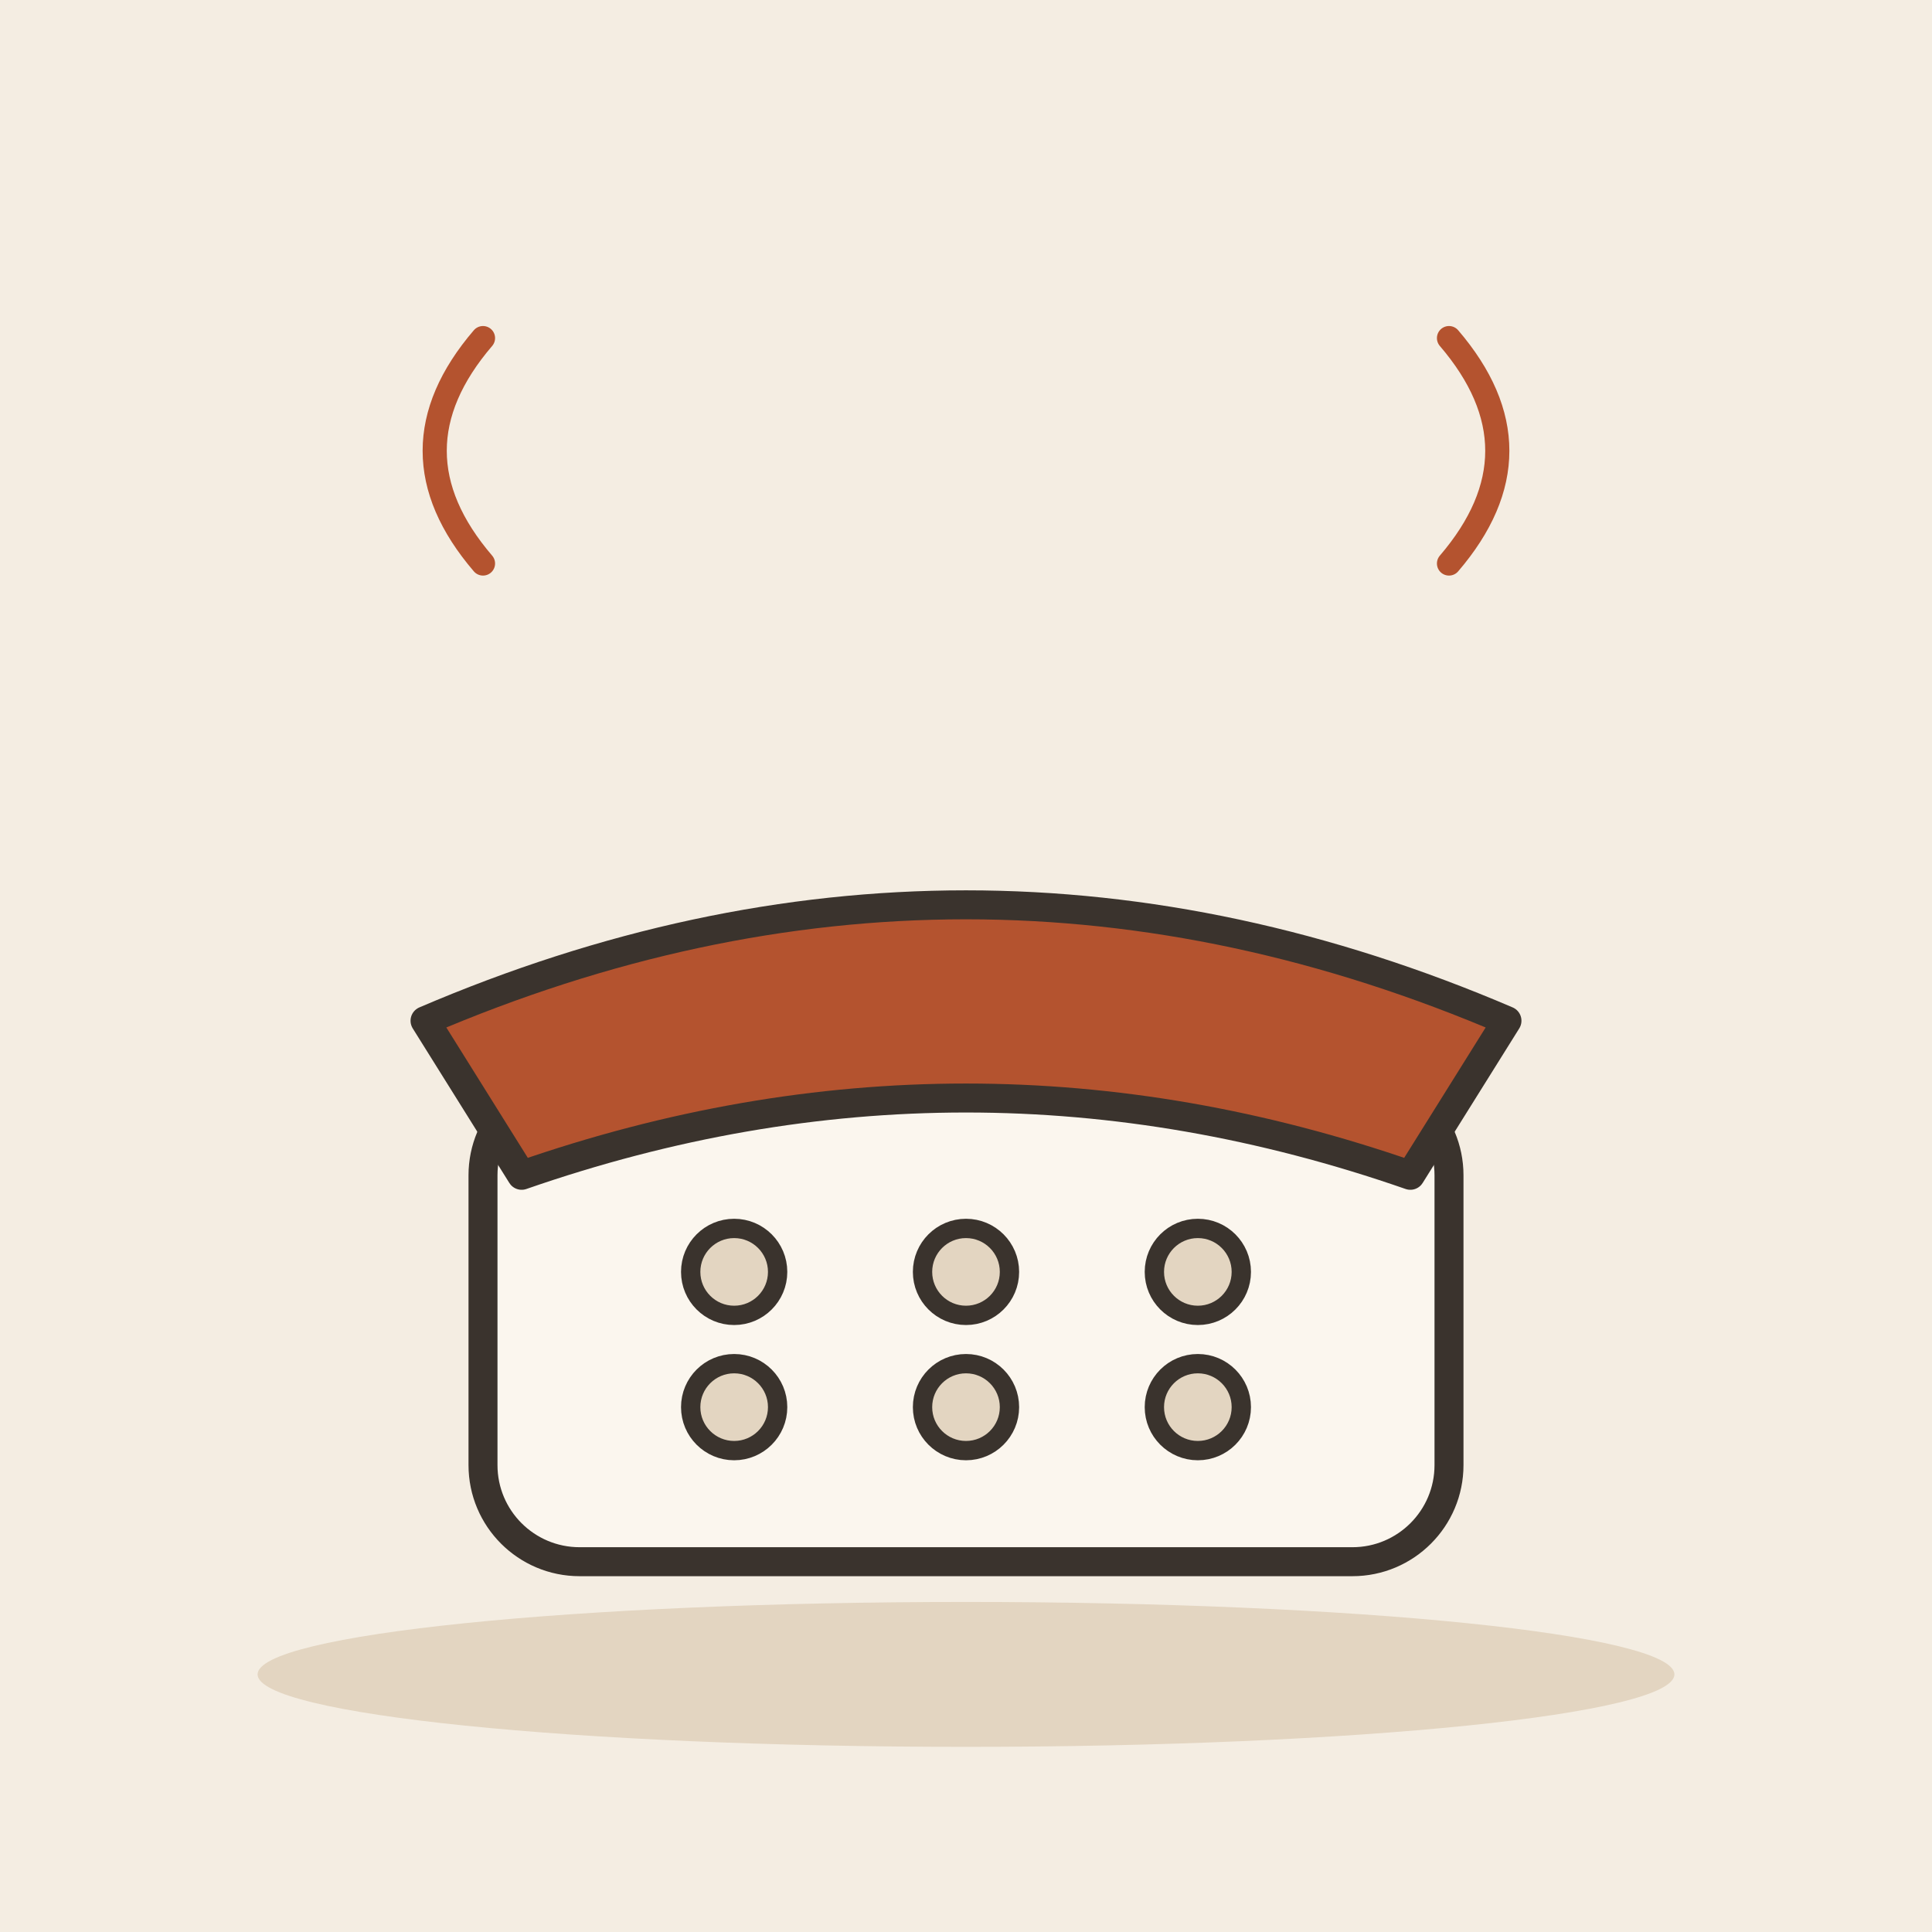
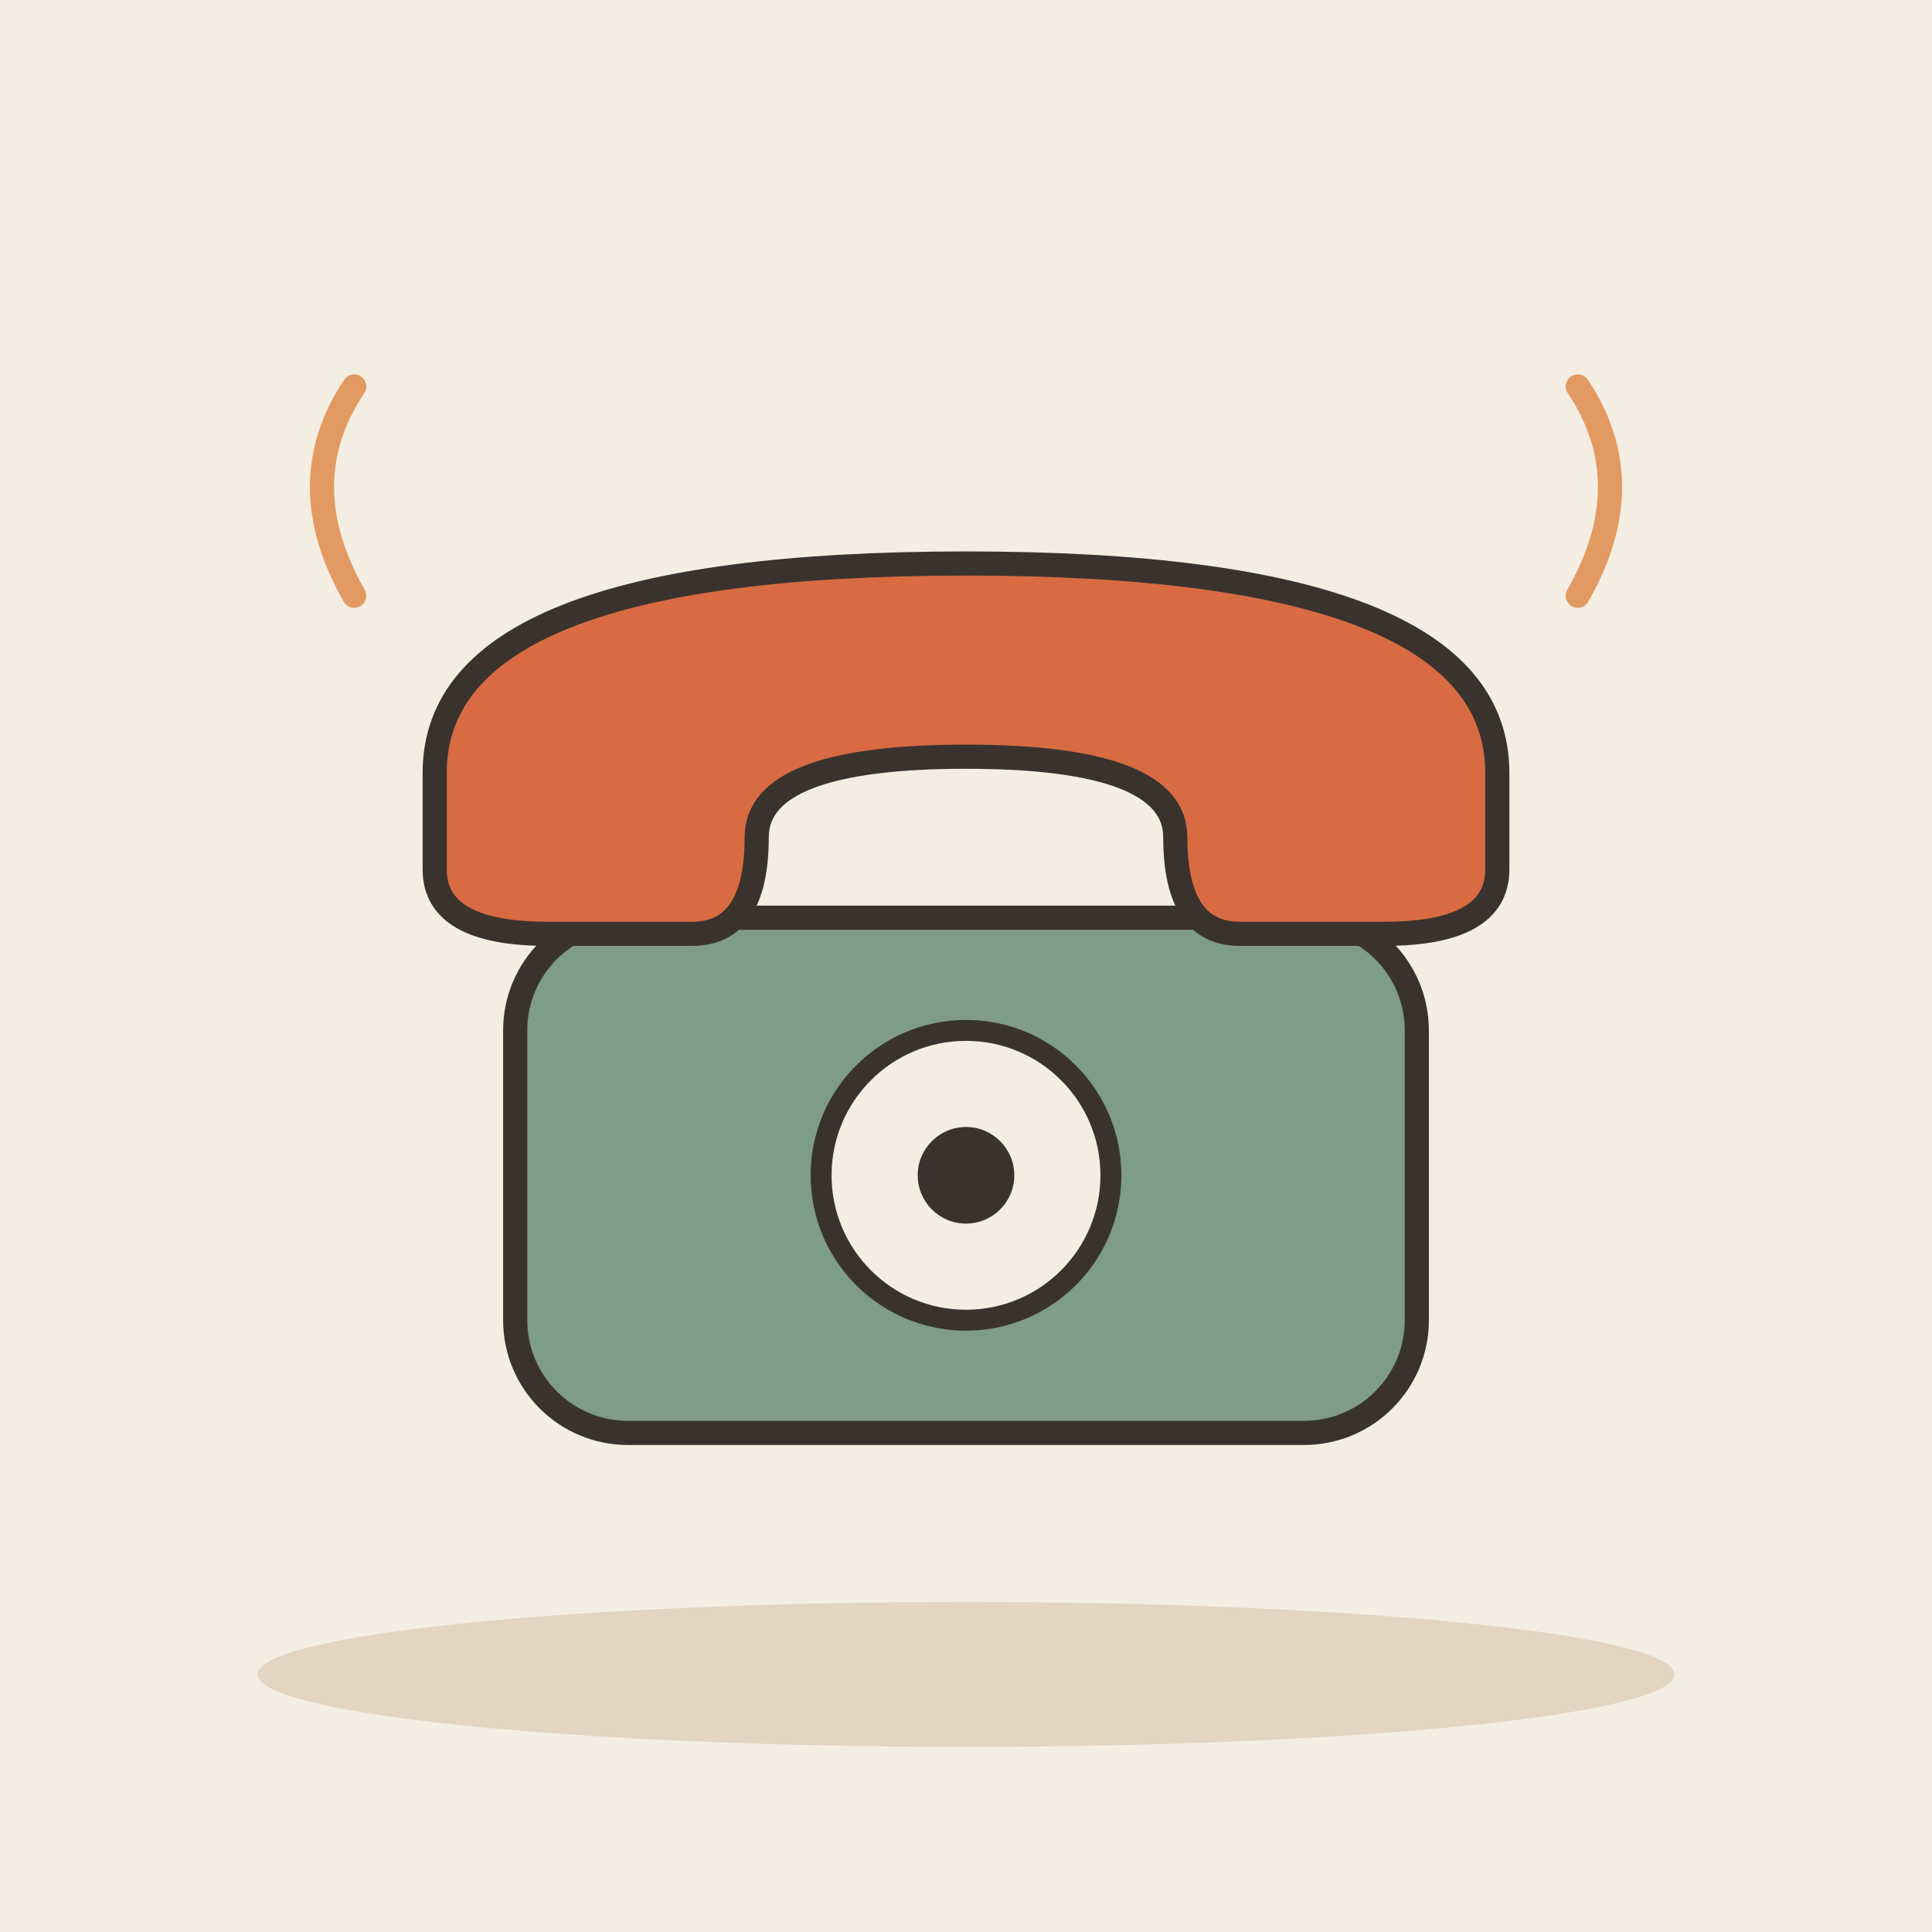
<svg xmlns="http://www.w3.org/2000/svg" viewBox="0 0 240 240" data-style="editorial">
  <rect width="240" height="240" fill="#F4EDE2" />
  <ellipse cx="120" cy="208" rx="88" ry="9" fill="#E3D5C1" />
-   <g transform="translate(120 170) scale(1.2 1.2)">
-     <rect x="-50" y="-30" width="100" height="50" rx="10" fill="#FBF6EE" stroke="#3A332D" stroke-width="3" stroke-linecap="round" stroke-linejoin="round" />
-     <path d="M-56 -36Q0 -60 56 -36L46 -20Q0 -36 -46 -20Z" fill="#B4532F" stroke="#3A332D" stroke-width="3" stroke-linecap="round" stroke-linejoin="round" />
-     <circle cx="-24" cy="-10" r="4.5" fill="#E3D5C1" stroke="#3A332D" stroke-linecap="round" stroke-linejoin="round" stroke-width="2" />
-     <circle cx="0" cy="-10" r="4.5" fill="#E3D5C1" stroke="#3A332D" stroke-linecap="round" stroke-linejoin="round" stroke-width="2" />
-     <circle cx="24" cy="-10" r="4.5" fill="#E3D5C1" stroke="#3A332D" stroke-linecap="round" stroke-linejoin="round" stroke-width="2" />
-     <circle cx="-24" cy="4" r="4.5" fill="#E3D5C1" stroke="#3A332D" stroke-linecap="round" stroke-linejoin="round" stroke-width="2" />
-     <circle cx="0" cy="4" r="4.5" fill="#E3D5C1" stroke="#3A332D" stroke-linecap="round" stroke-linejoin="round" stroke-width="2" />
-     <circle cx="24" cy="4" r="4.5" fill="#E3D5C1" stroke="#3A332D" stroke-linecap="round" stroke-linejoin="round" stroke-width="2" />
-   </g>
-   <path d="M60 70q-12 -14 0 -28" fill="none" stroke="#B4532F" stroke-width="3" stroke-linecap="round" stroke-linejoin="round" />
-   <path d="M180 70q12 -14 0 -28" fill="none" stroke="#B4532F" stroke-width="3" stroke-linecap="round" stroke-linejoin="round" />
+   <rect x="64" y="114" width="112" height="64" rx="14" fill="#7E9C86" stroke="#3A332D" stroke-width="3" />
+   <circle cx="120" cy="146" r="18" fill="#F4EDE2" stroke="#3A332D" stroke-width="2.6" />
+   <circle cx="120" cy="146" r="6" fill="#3A332D" />
+   <path d="M54 96 Q54 70 120 70 Q186 70 186 96 L186 108 Q186 116 172 116 L154 116 Q146 116 146 104 Q146 94 120 94 Q94 94 94 104 Q94 116 86 116 L68 116 Q54 116 54 108 Z" fill="#D96B43" stroke="#3A332D" stroke-width="3" stroke-linejoin="round" />
+   <path d="M44 74 Q36 60 44 48 M196 74 Q204 60 196 48" fill="none" stroke="#E39A62" stroke-width="3" stroke-linecap="round" />
</svg>
